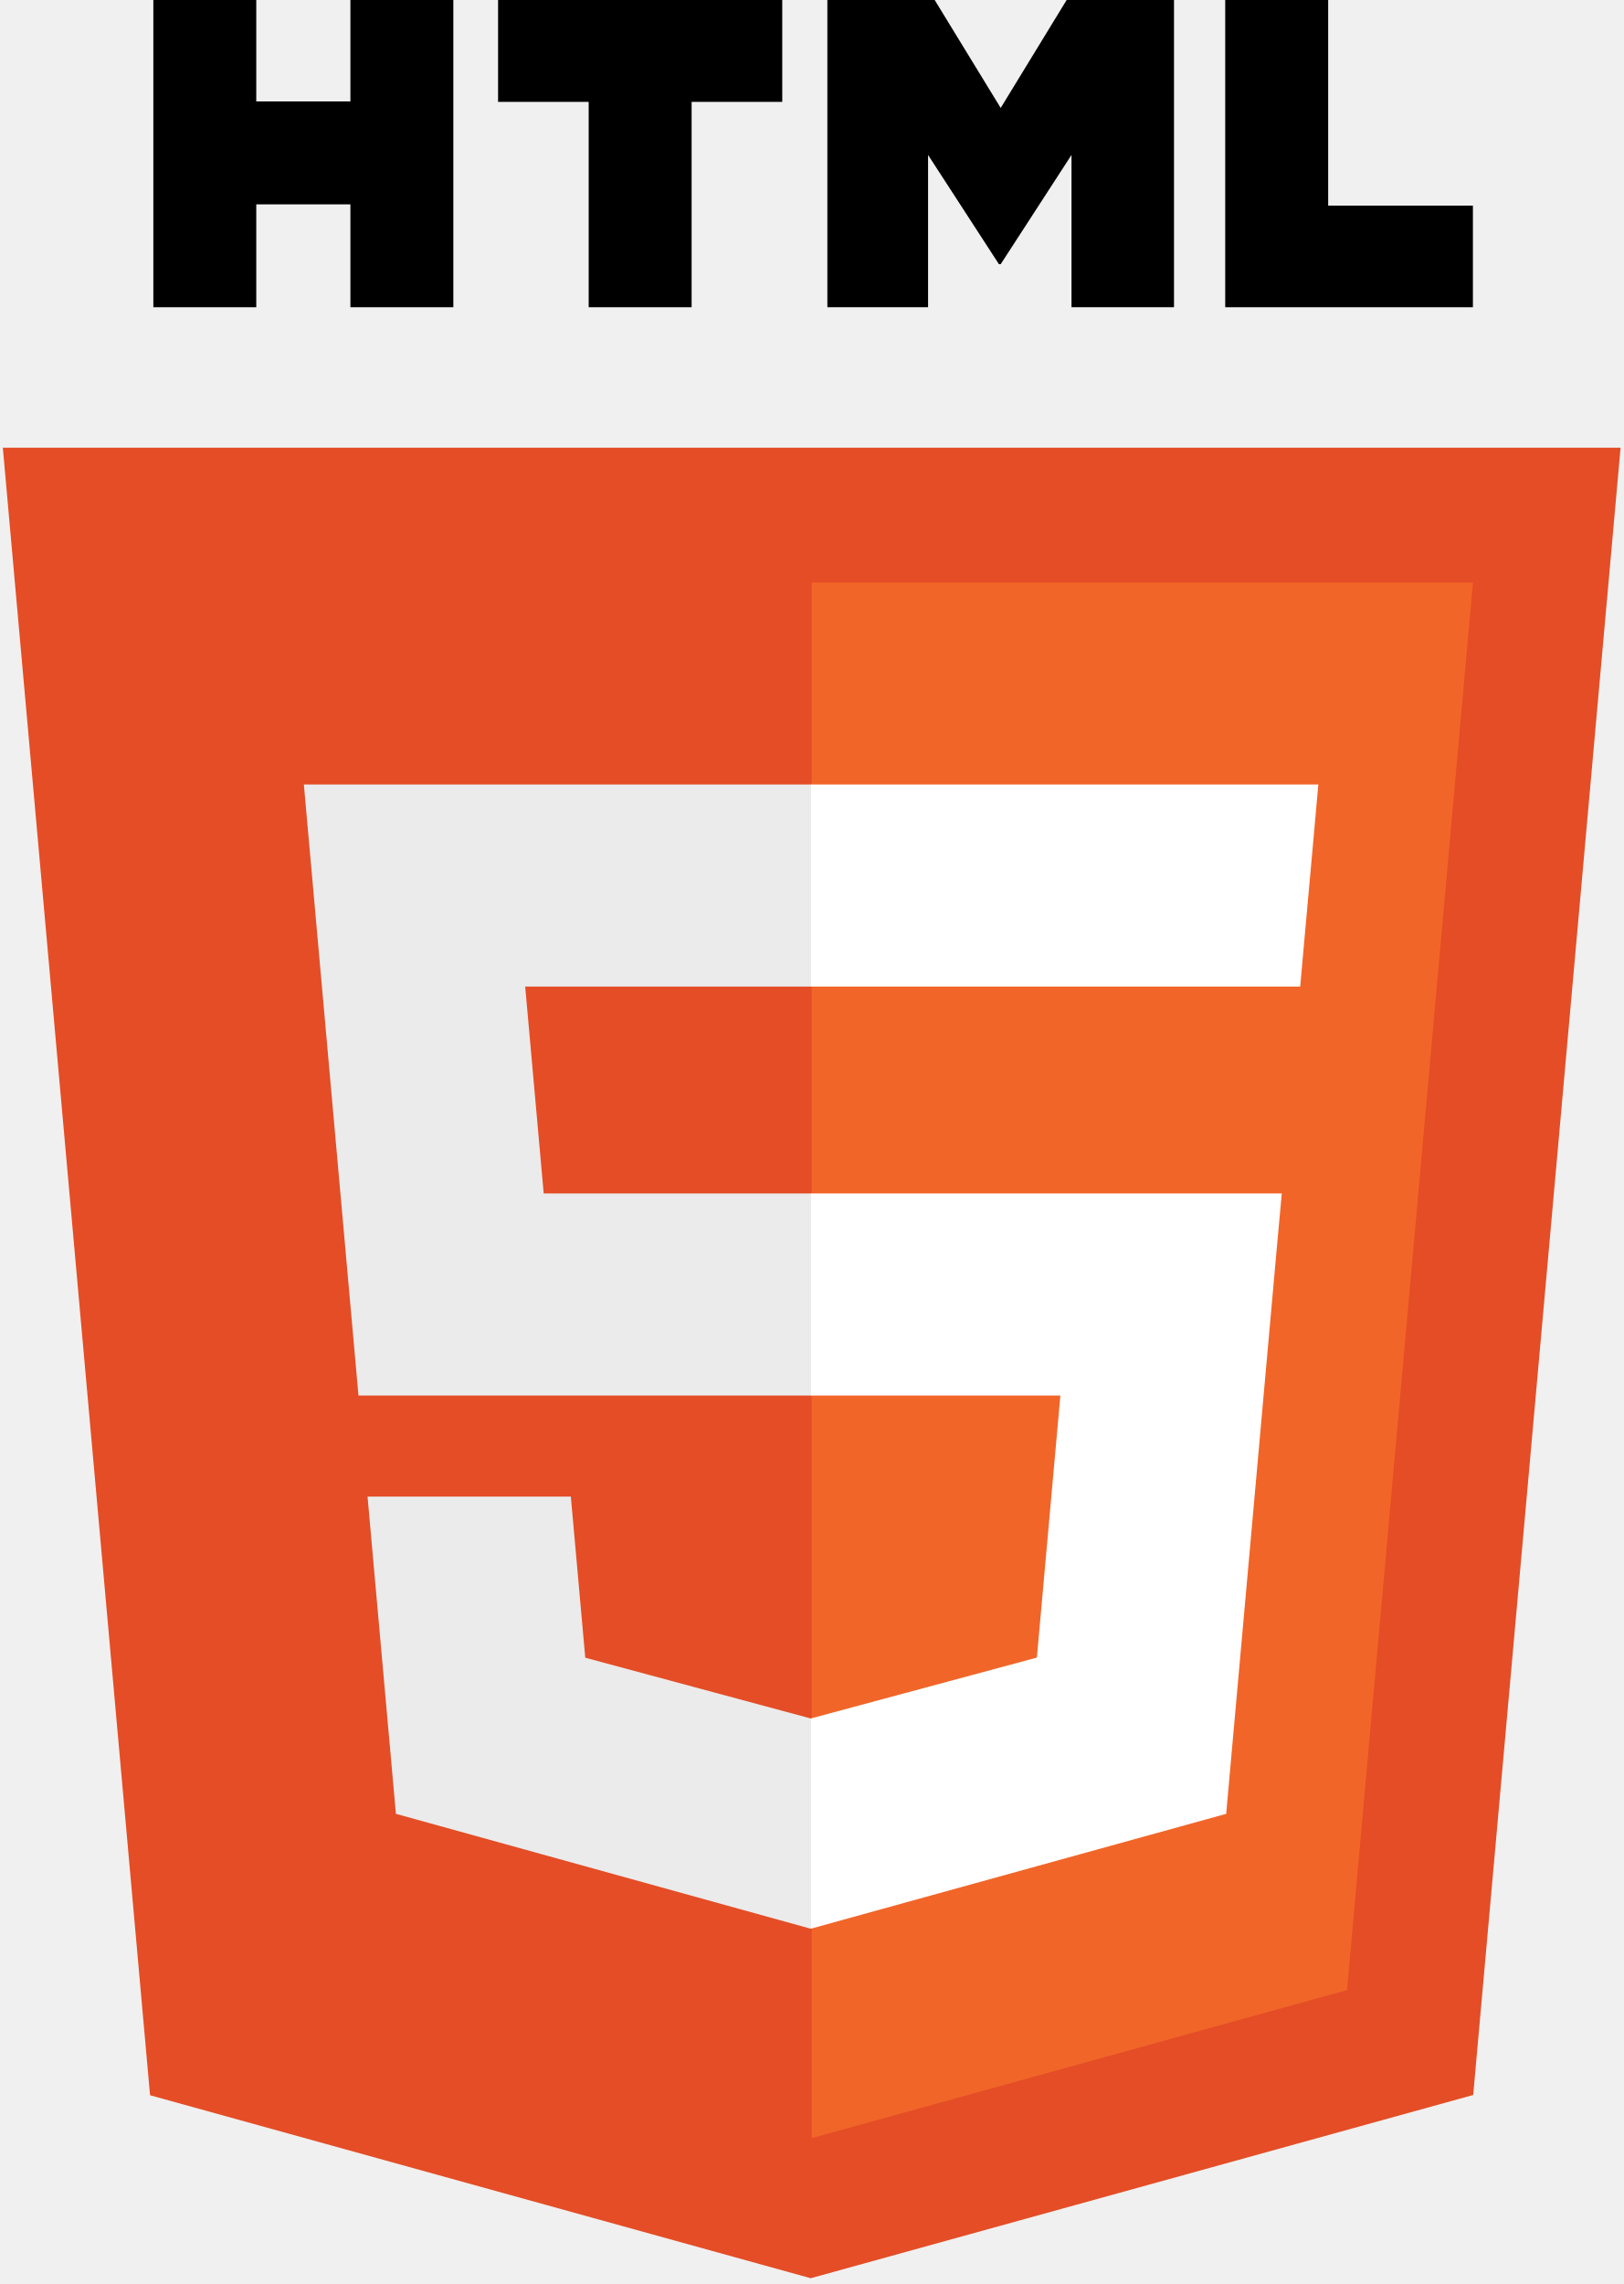
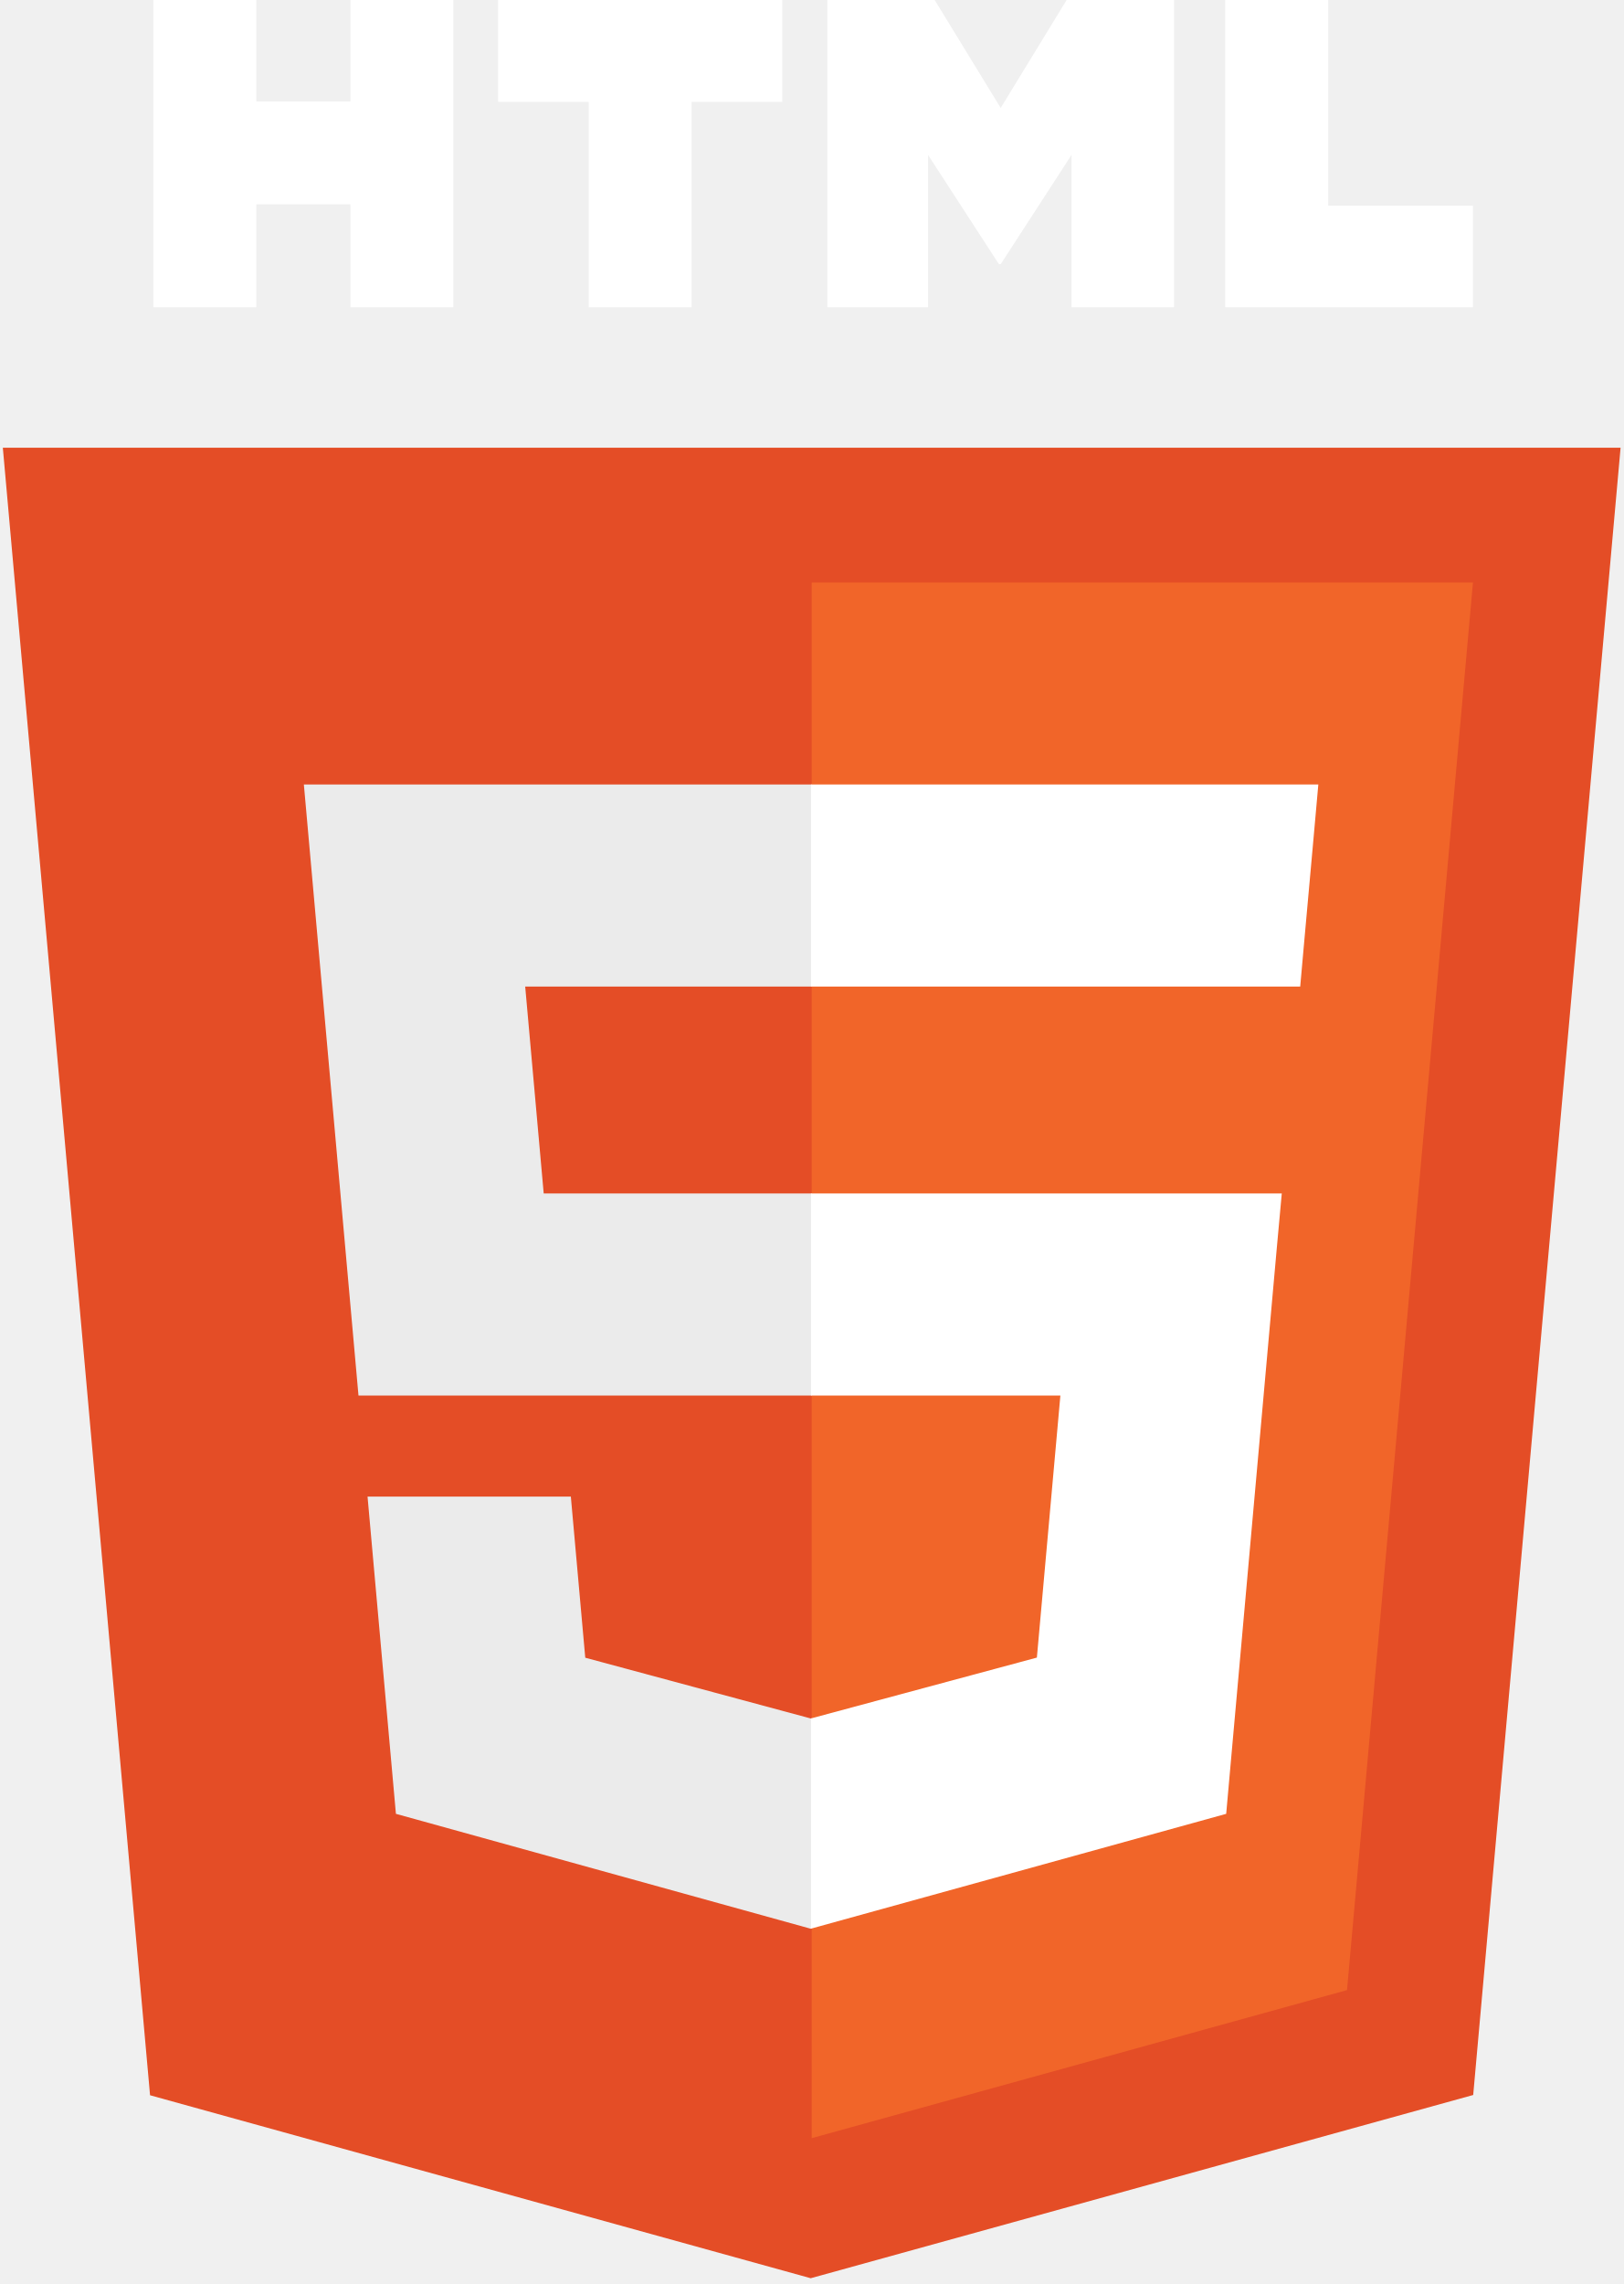
<svg xmlns="http://www.w3.org/2000/svg" width="182px" height="256px" viewBox="0 0 182 256" version="1.1">
  <g id="Page-1" stroke="none" stroke-width="1" fill="none" fill-rule="evenodd">
    <g id="html">
      <polygon id="Path" fill="#E44D26" points="181.684 50.183 165.161 234.815 90.889 255.353 16.822 234.844 0.317 50.183" />
      <polygon id="Path" fill="#F16529" points="91 239.654 151.015 223.058 165.135 65.282 91 65.282" />
      <polygon id="Path" fill="#EBEBEB" points="58.88 110.578 91 110.578 91 87.93 34.066 87.93 34.609 94.006 40.19 156.417 91 156.417 91 133.77 60.955 133.77" />
      <polygon id="Path" fill="#EBEBEB" points="63.997 167.742 41.205 167.742 44.386 203.302 90.895 216.181 91 216.152 91 192.589 90.9 192.615 65.614 185.804" />
-       <polygon id="Path" fill="#000000" points="17.191 0 28.73 0 28.73 11.371 39.285 11.371 39.285 0 50.824 0 50.824 34.435 39.285 34.435 39.285 22.904 28.73 22.904 28.73 34.435 17.192 34.435 17.192 0" />
-       <polygon id="Path" fill="#000000" points="65.997 11.419 55.839 11.419 55.839 0 87.699 0 87.699 11.419 77.537 11.419 77.537 34.435 65.998 34.435 65.998 11.419" />
-       <polygon id="Path" fill="#000000" points="92.756 0 104.787 0 112.188 12.099 119.582 0 131.618 0 131.618 34.435 120.126 34.435 120.126 17.367 112.188 29.61 111.99 29.61 104.046 17.367 104.046 34.435 92.756 34.435" />
-       <polygon id="Path" fill="#000000" points="137.36 0 148.902 0 148.902 23.053 165.129 23.053 165.129 34.435 137.36 34.435" />
+       <polygon id="Path" fill="#ffffff" points="17.191 0 28.73 0 28.73 11.371 39.285 11.371 39.285 0 50.824 0 50.824 34.435 39.285 34.435 39.285 22.904 28.73 22.904 28.73 34.435 17.192 34.435 17.192 0" />
+       <polygon id="Path" fill="#ffffff" points="65.997 11.419 55.839 11.419 55.839 0 87.699 0 87.699 11.419 77.537 11.419 77.537 34.435 65.998 34.435 65.998 11.419" />
+       <polygon id="Path" fill="#ffffff" points="92.756 0 104.787 0 112.188 12.099 119.582 0 131.618 0 131.618 34.435 120.126 34.435 120.126 17.367 112.188 29.61 111.99 29.61 104.046 17.367 104.046 34.435 92.756 34.435" />
+       <polygon id="Path" fill="#ffffff" points="137.36 0 148.902 0 148.902 23.053 165.129 23.053 165.129 34.435 137.36 34.435" />
      <polygon id="Path" fill="#FFFFFF" points="90.921 156.417 118.88 156.417 116.245 185.79 90.921 192.608 90.921 216.17 137.469 203.302 137.81 199.476 143.145 139.851 143.7 133.77 90.921 133.77" />
      <polygon id="Path" fill="#FFFFFF" points="90.921 110.523 90.921 110.578 145.766 110.578 146.221 105.487 147.256 94.006 147.798 87.93 90.921 87.93" />
    </g>
  </g>
</svg>
